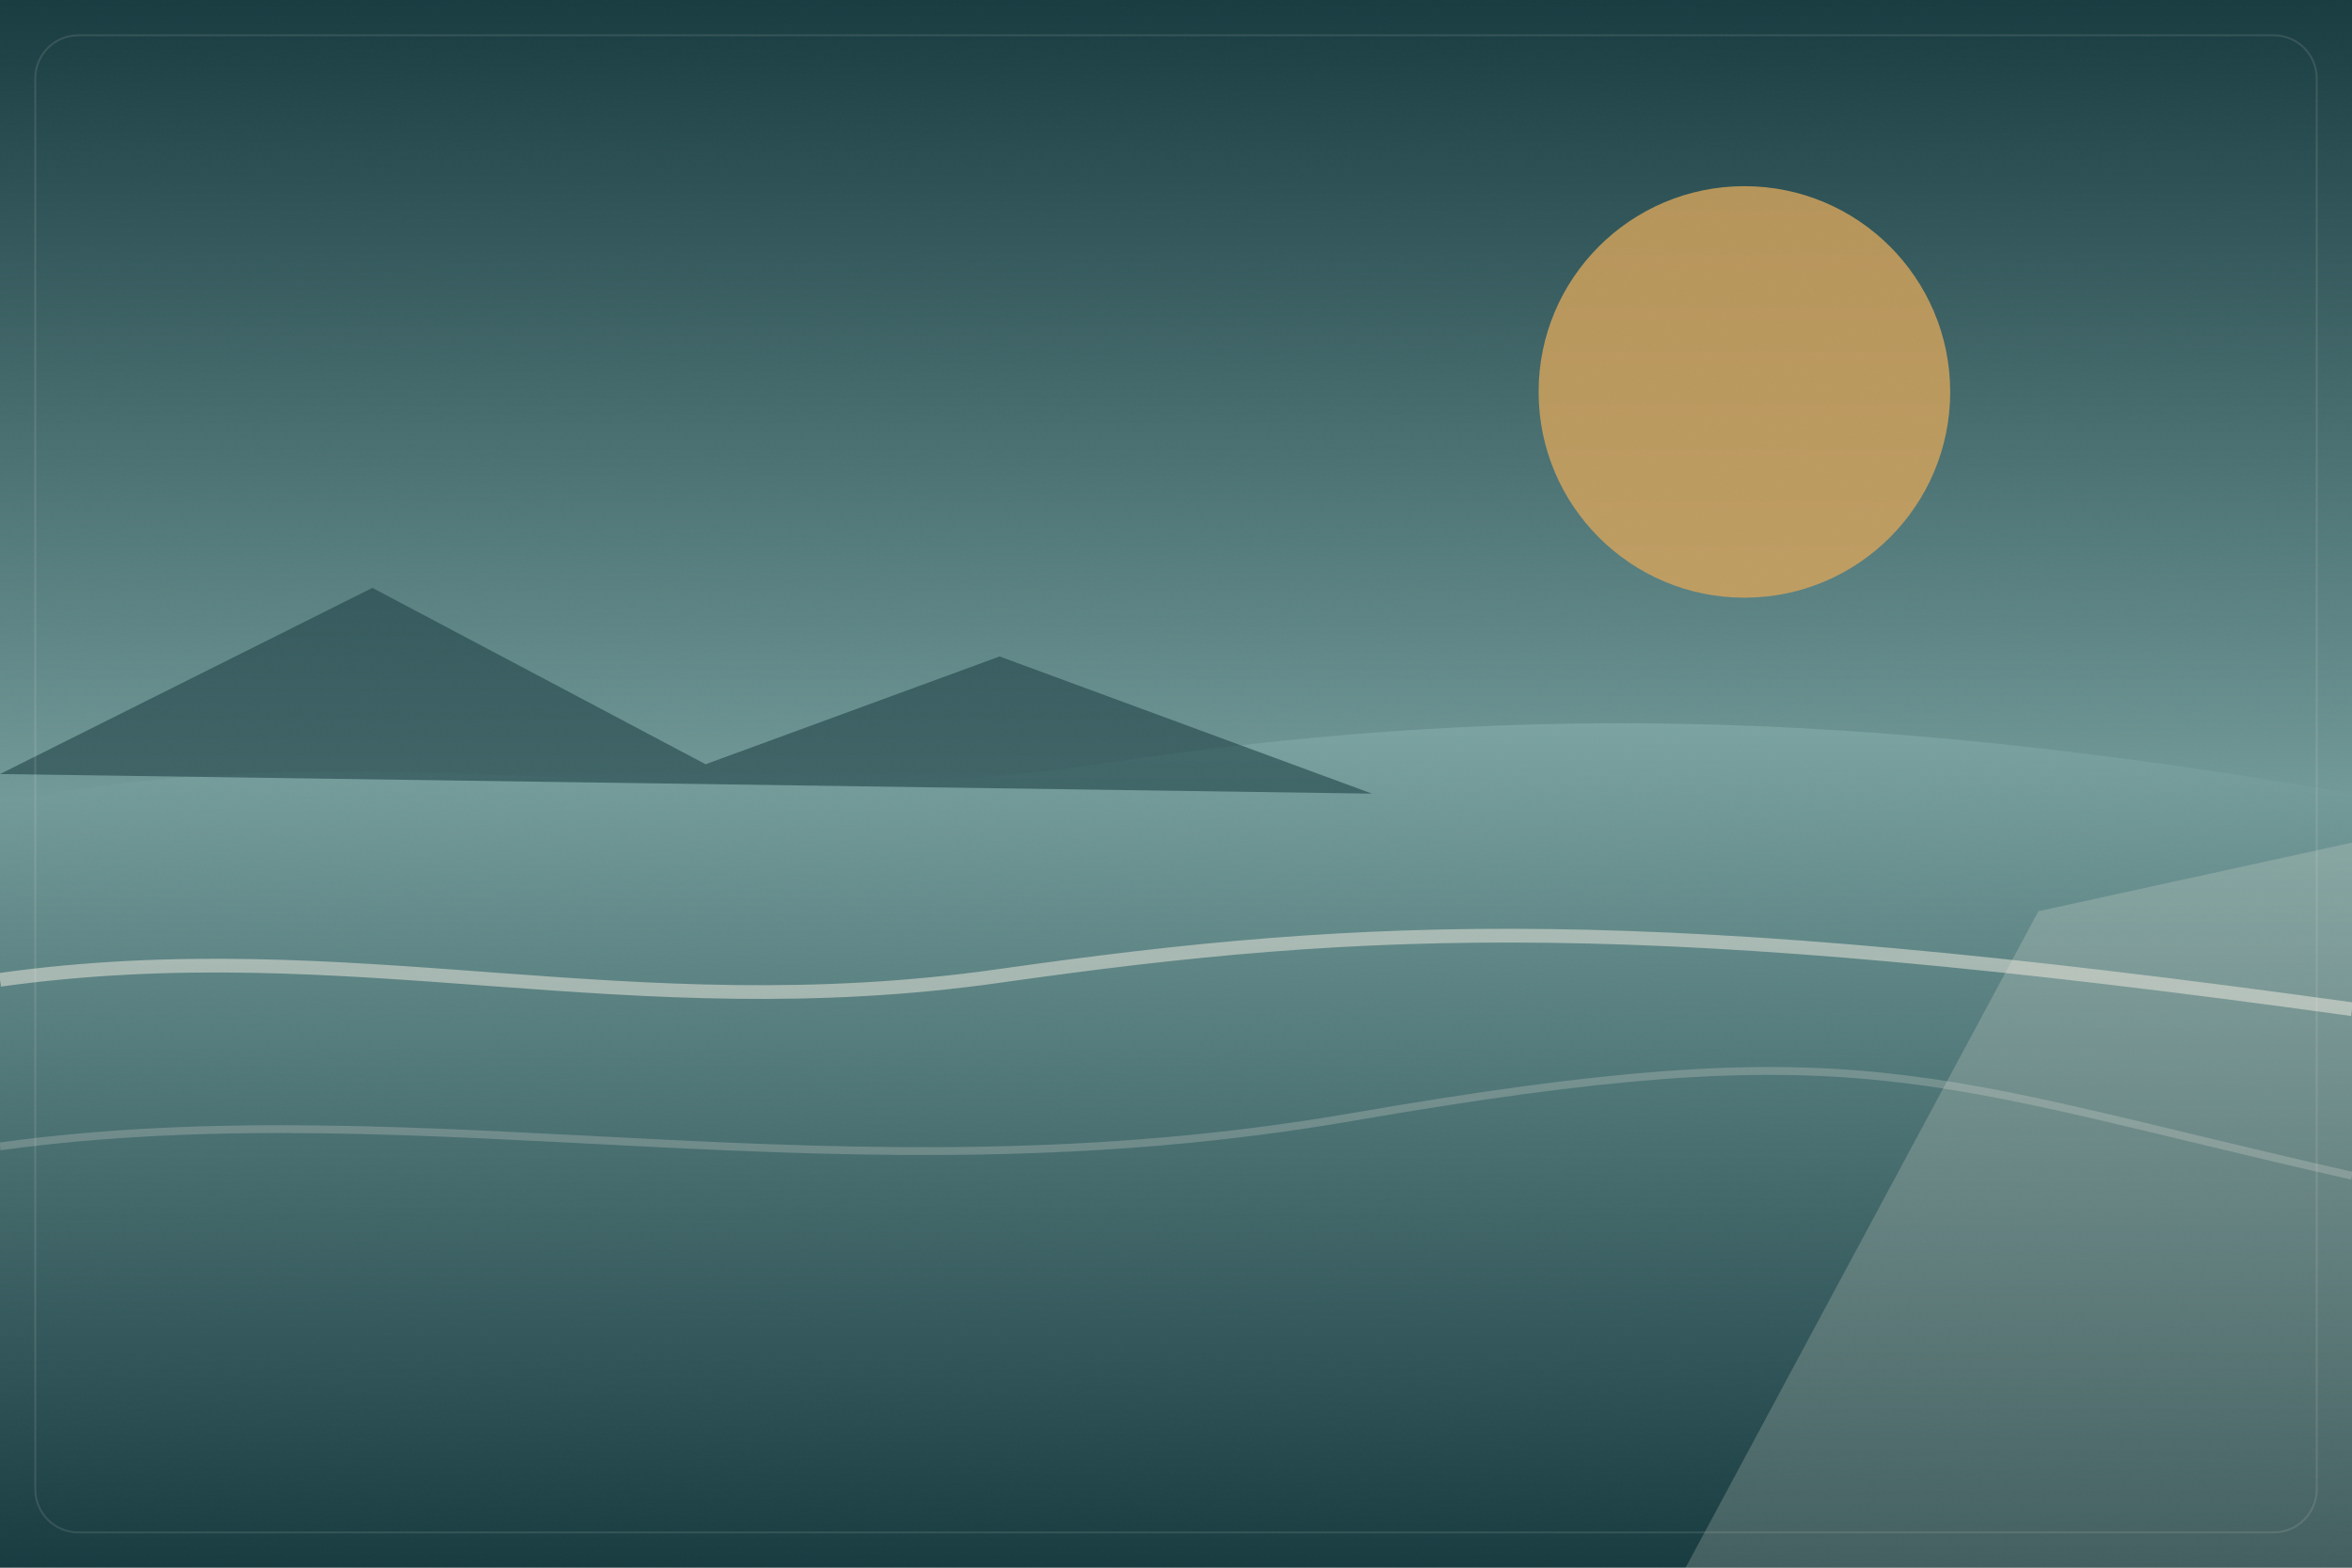
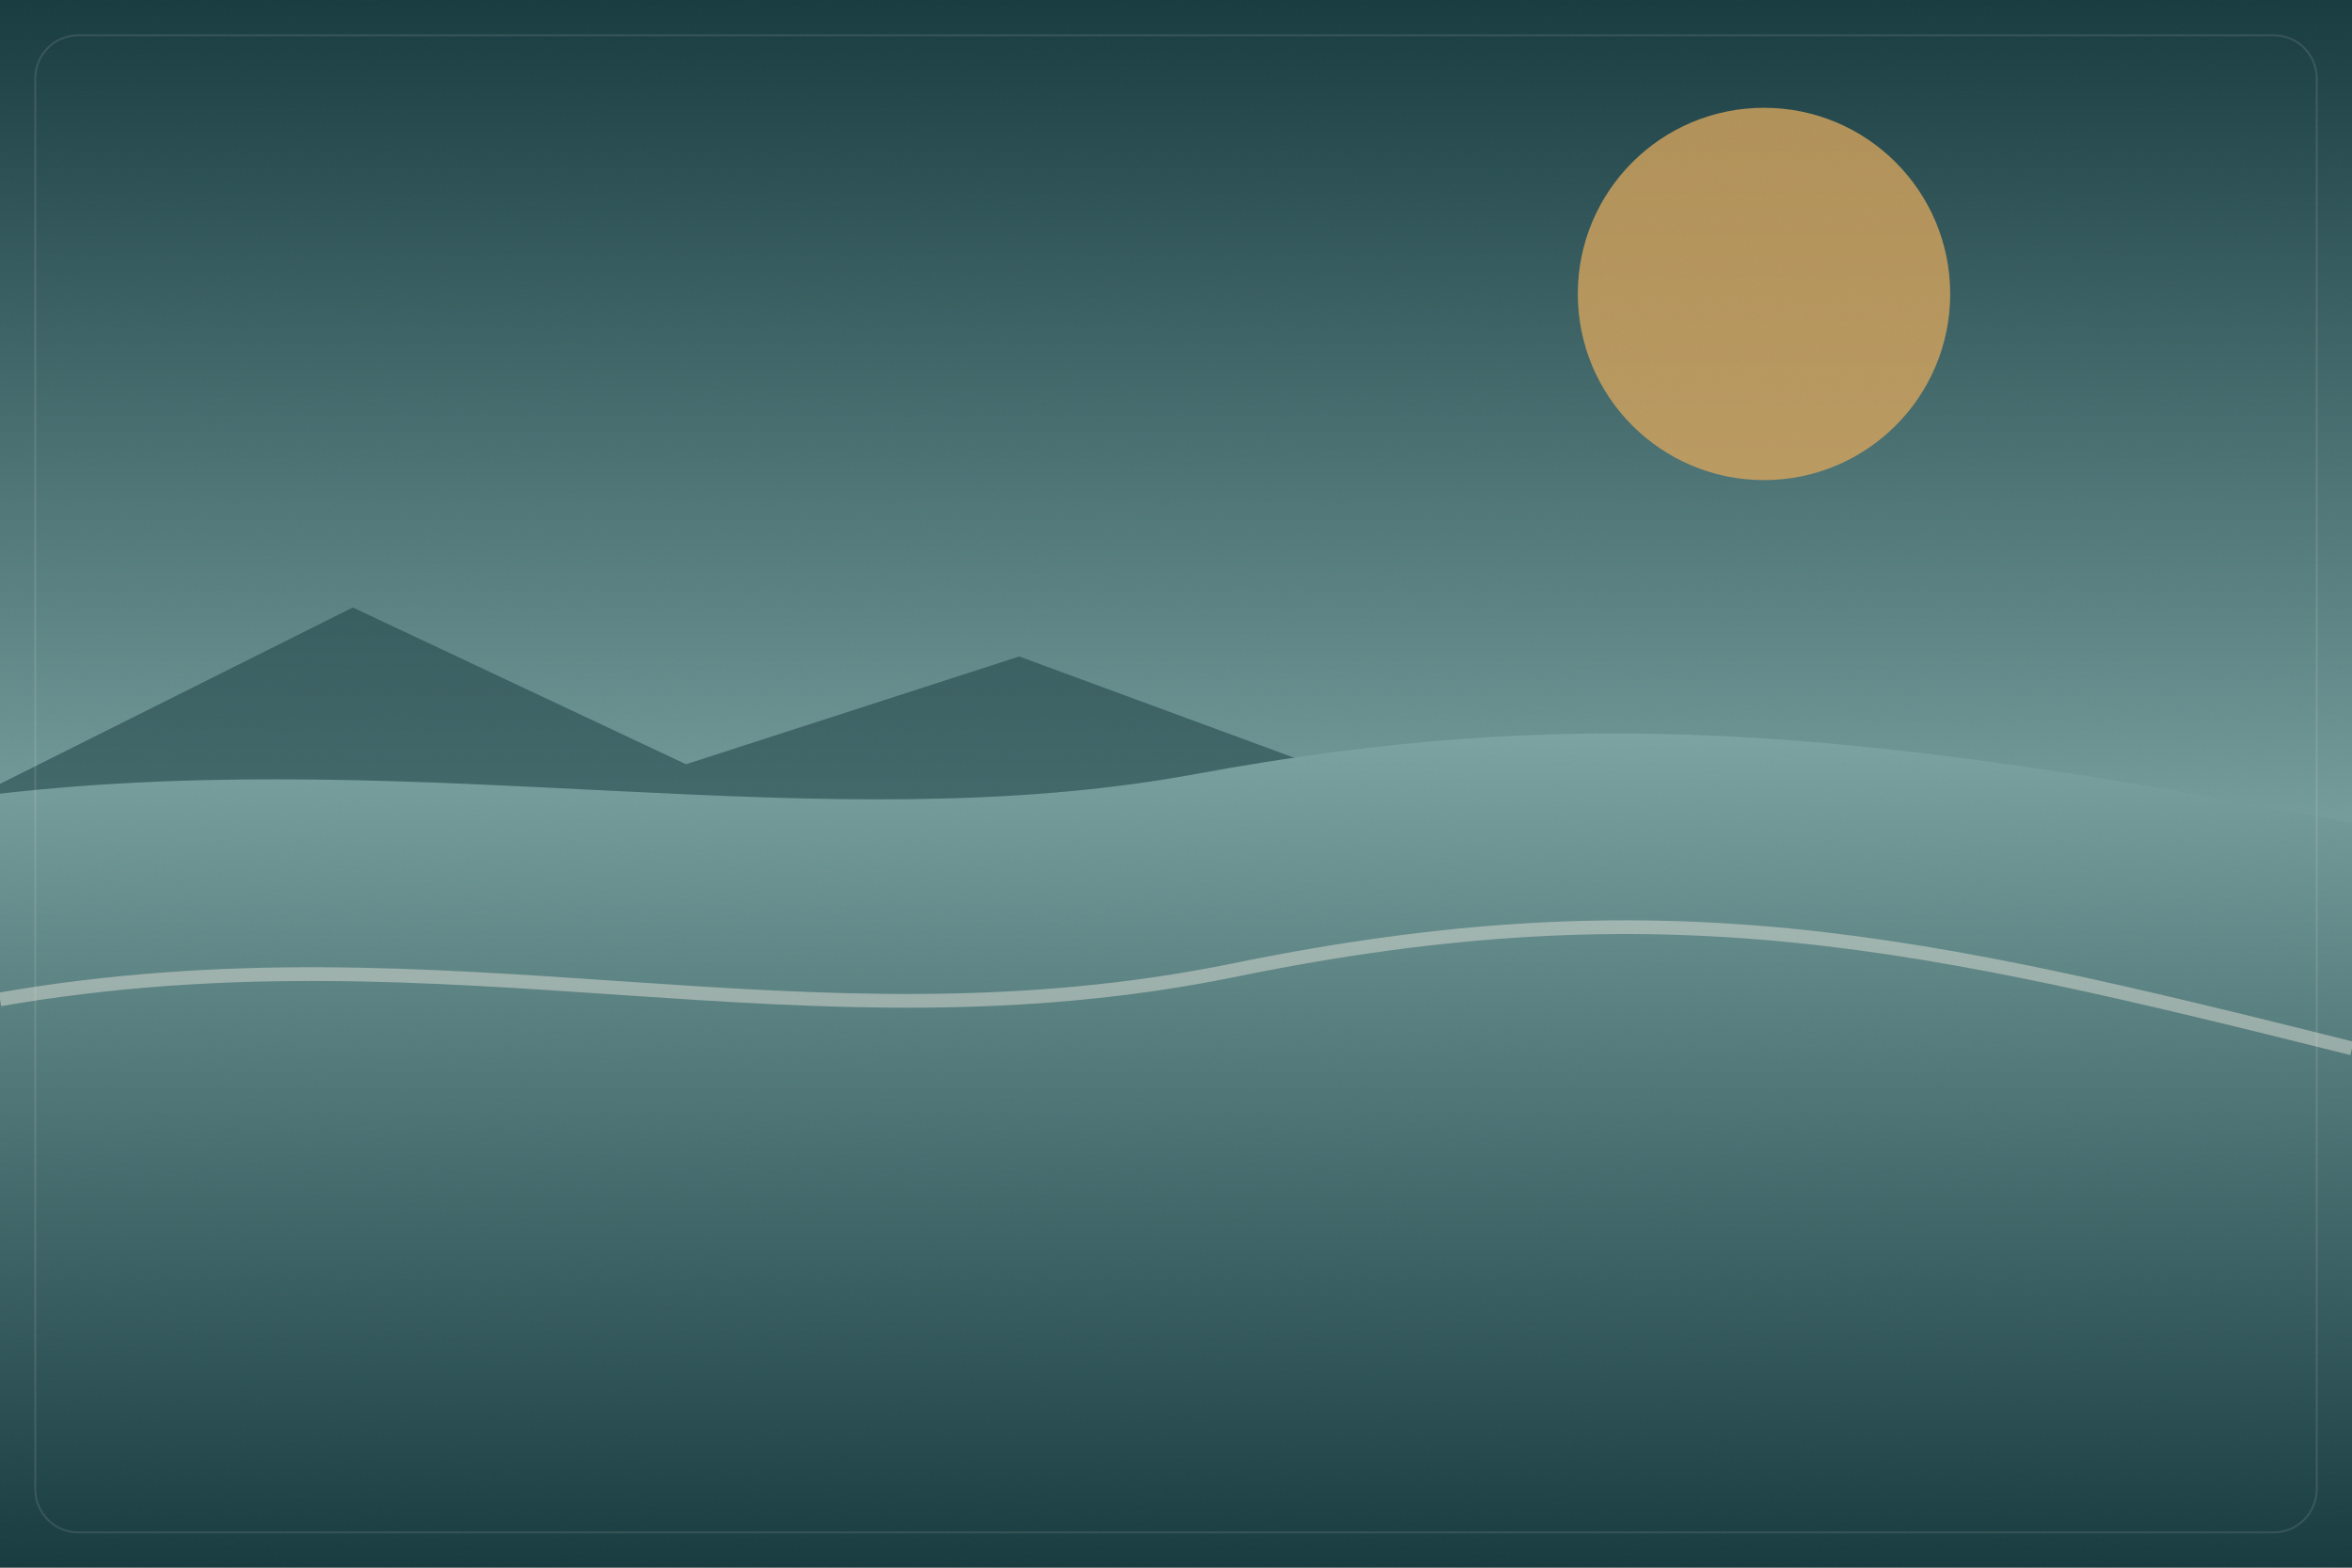
<svg xmlns="http://www.w3.org/2000/svg" viewBox="0 0 1200 800" role="img" aria-label="青い海と水平線">
  <defs>
-     <linearGradient id="sky2" x1="0" y1="0" x2="0" y2="1">
+     <linearGradient id="s" x1="0" y1="0" x2="0" y2="1">
      <stop stop-color="#173b40" />
      <stop offset=".56" stop-color="#7ba3a1" />
      <stop offset="1" stop-color="#f6efe3" />
    </linearGradient>
-     <linearGradient id="glow2" x1="0" y1="0" x2="1" y2="1">
-       <stop stop-color="#d4a45c" stop-opacity=".95" />
-       <stop offset="1" stop-color="#f6efe3" stop-opacity=".08" />
-     </linearGradient>
-     <linearGradient id="water2" x1="0" y1="0" x2="0" y2="1">
+     <linearGradient id="w" x1="0" y1="0" x2="0" y2="1">
      <stop stop-color="#7ba3a1" />
      <stop offset="1" stop-color="#173b40" />
    </linearGradient>
-     <filter id="soft2">
-       <feGaussianBlur stdDeviation="12" />
-     </filter>
-     <filter id="grain2" x="-10%" y="-10%" width="120%" height="120%">
+     <filter id="g">
      <feTurbulence type="fractalNoise" baseFrequency=".8" numOctaves="2" seed="2" />
-       <feColorMatrix type="saturate" values="0" />
      <feComponentTransfer>
        <feFuncA type="table" tableValues="0 .035" />
      </feComponentTransfer>
    </filter>
  </defs>
-   <rect width="1200" height="800" fill="url(#sky2)" />
-   <circle cx="890" cy="200" r="105" fill="#d4a45c" opacity=".82" />
-   <path d="M0 410 C190 370 360 420 560 390 S940 360 1200 405 V800 H0Z" fill="url(#water2)" />
-   <path d="M0 500 C180 475 320 525 510 498 S840 465 1200 515" fill="none" stroke="#f6efe3" stroke-opacity=".48" stroke-width="7" />
-   <path d="M0 585 C220 555 430 615 690 570 S980 550 1200 600" fill="none" stroke="#f6efe3" stroke-opacity=".22" stroke-width="4" />
-   <path d="M0 395 L190 300 360 390 510 335 700 405 Z" fill="#173b40" opacity=".55" />
-   <path d="M860 800 L1040 465 1200 430 1200 800Z" fill="#f6efe3" opacity=".2" />
-   <rect width="1200" height="800" filter="url(#grain2)" opacity=".45" />
+   <rect width="1200" height="800" fill="url(#s)" />
+   <circle cx="900" cy="150" r="95" fill="#d4a45c" opacity=".8" />
+   <path d="M0 400L180 310 350 390 520 335 710 405V520H0Z" fill="#173b40" opacity=".52" />
+   <path d="M0 405C220 380 420 430 610 395S940 370 1200 420V800H0Z" fill="url(#w)" />
+   <path d="M0 510C230 470 410 540 630 495S980 480 1200 535" fill="none" stroke="#f6efe3" stroke-opacity=".42" stroke-width="7" />
+   <rect width="1200" height="800" filter="url(#g)" opacity=".4" />
  <rect x="18" y="18" width="1164" height="764" rx="22" fill="none" stroke="#f6efe3" stroke-opacity=".12" />
</svg>
